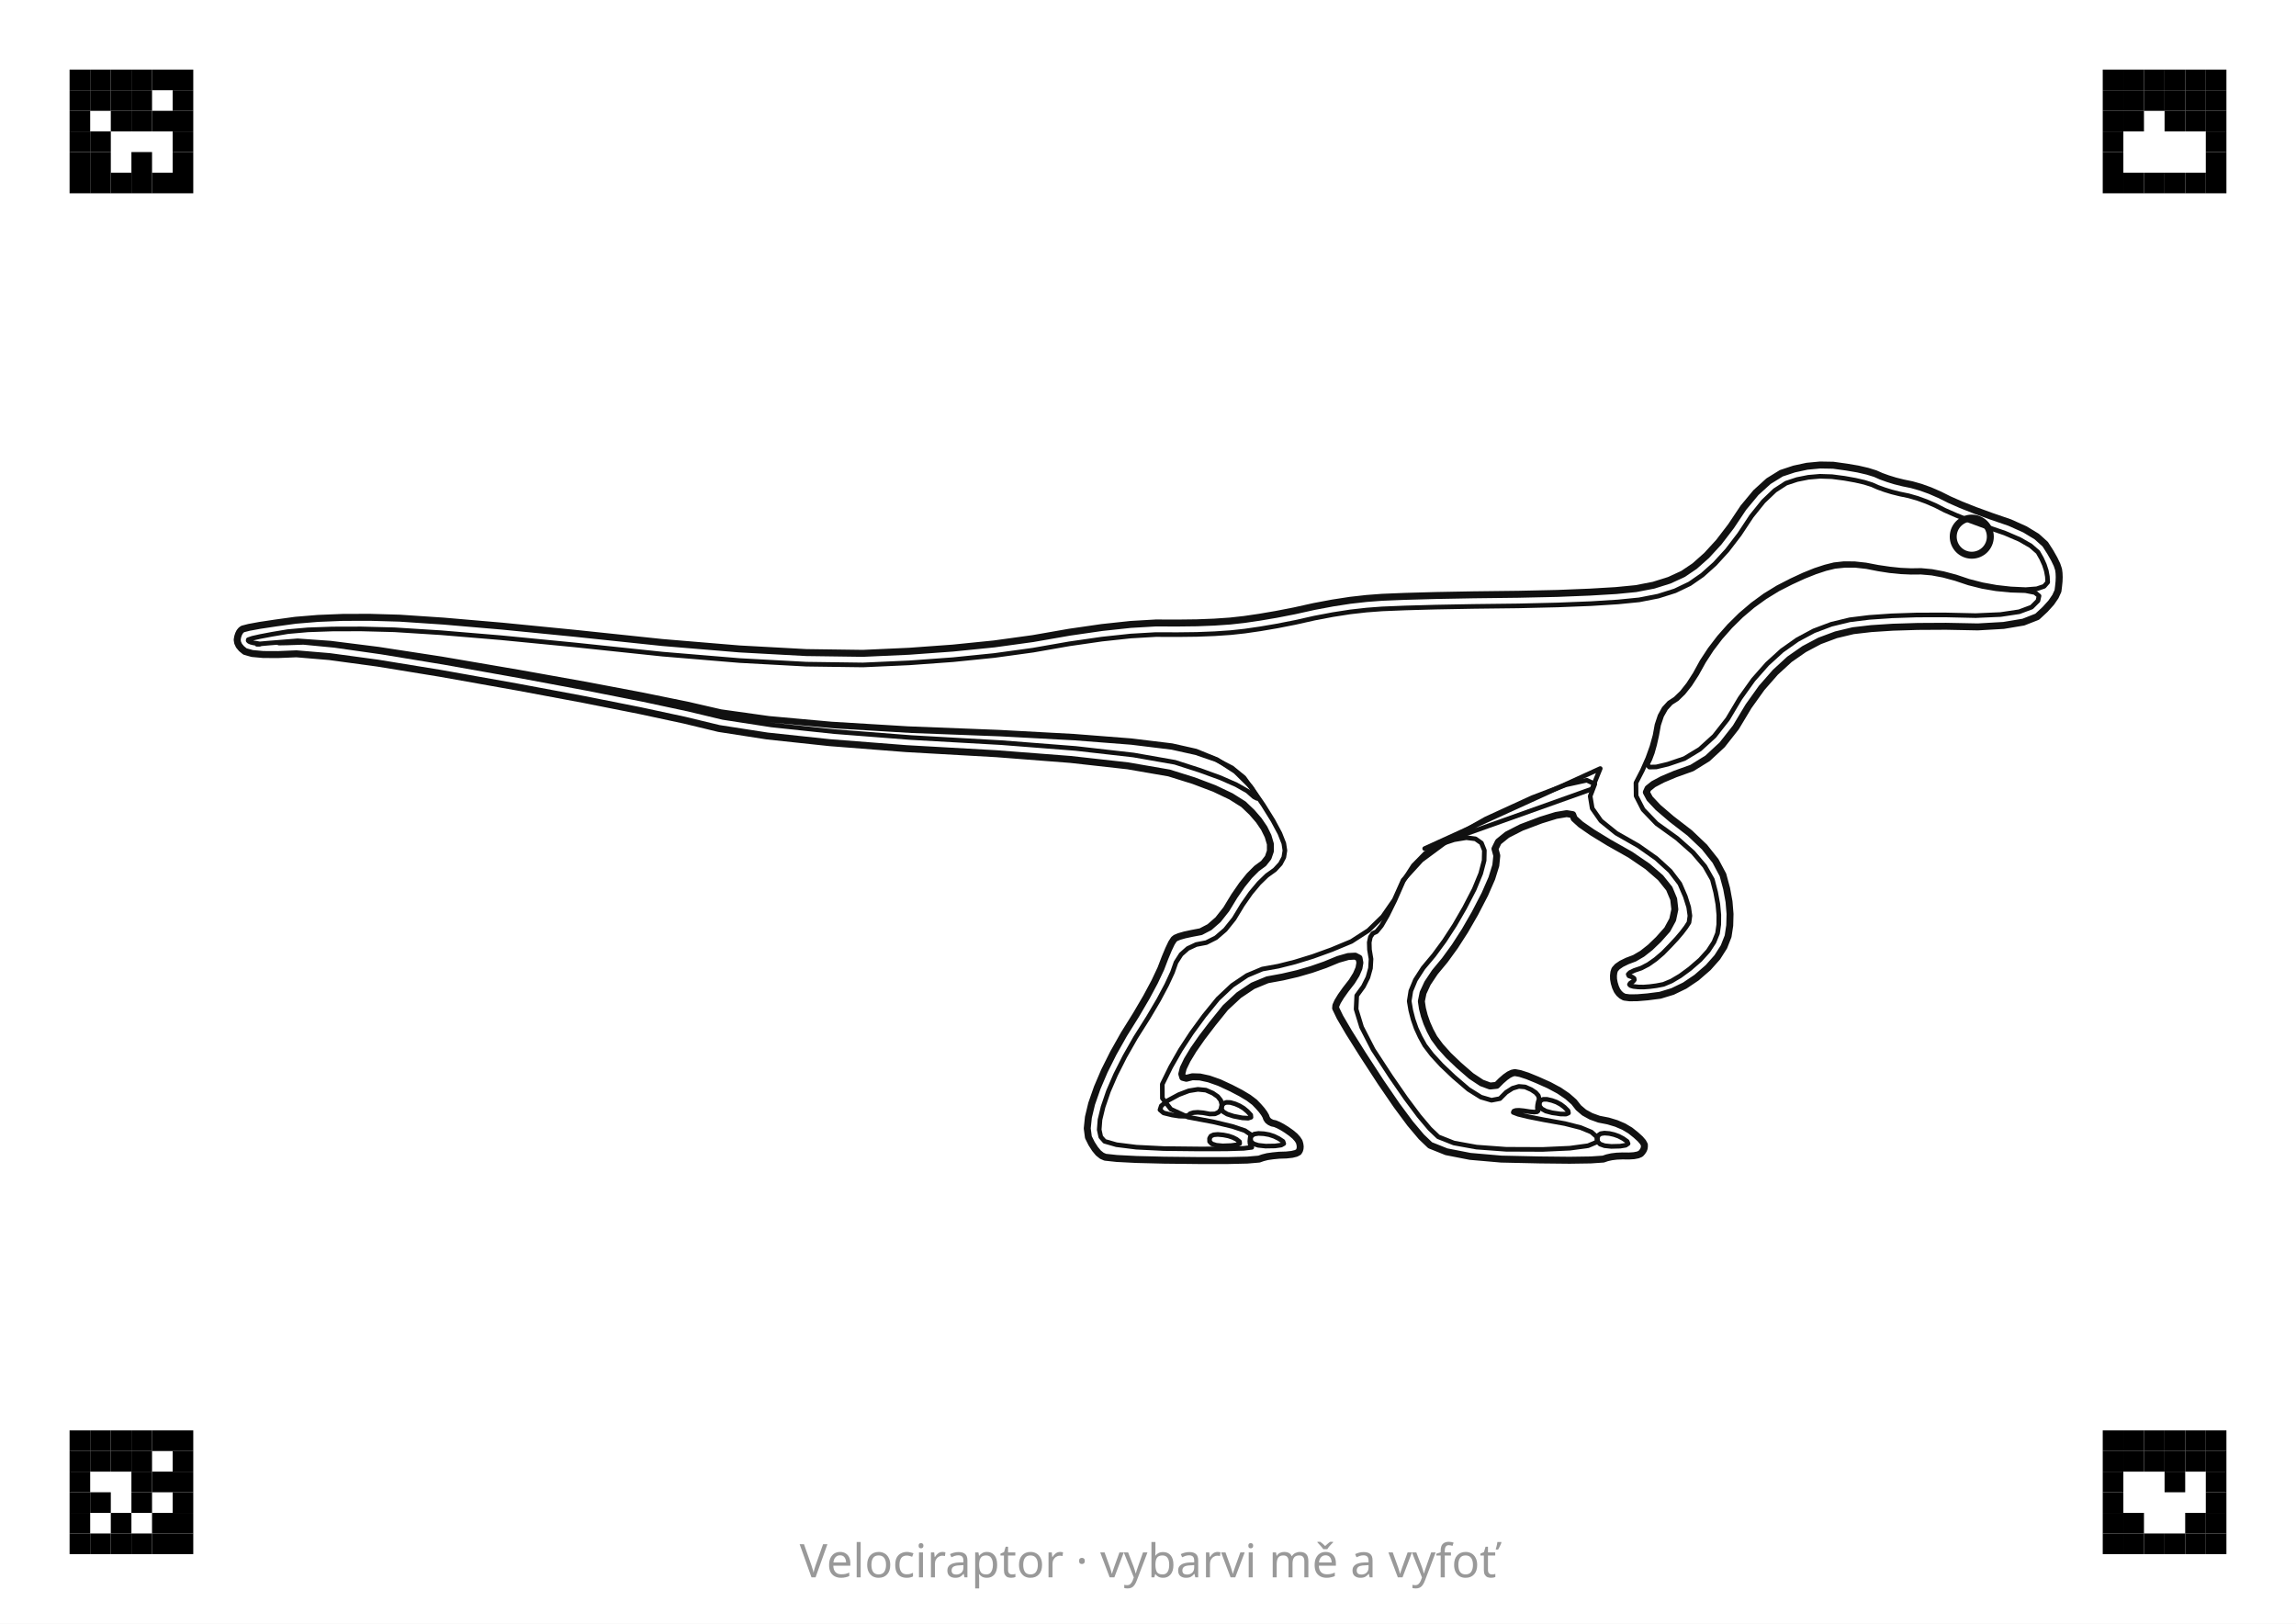
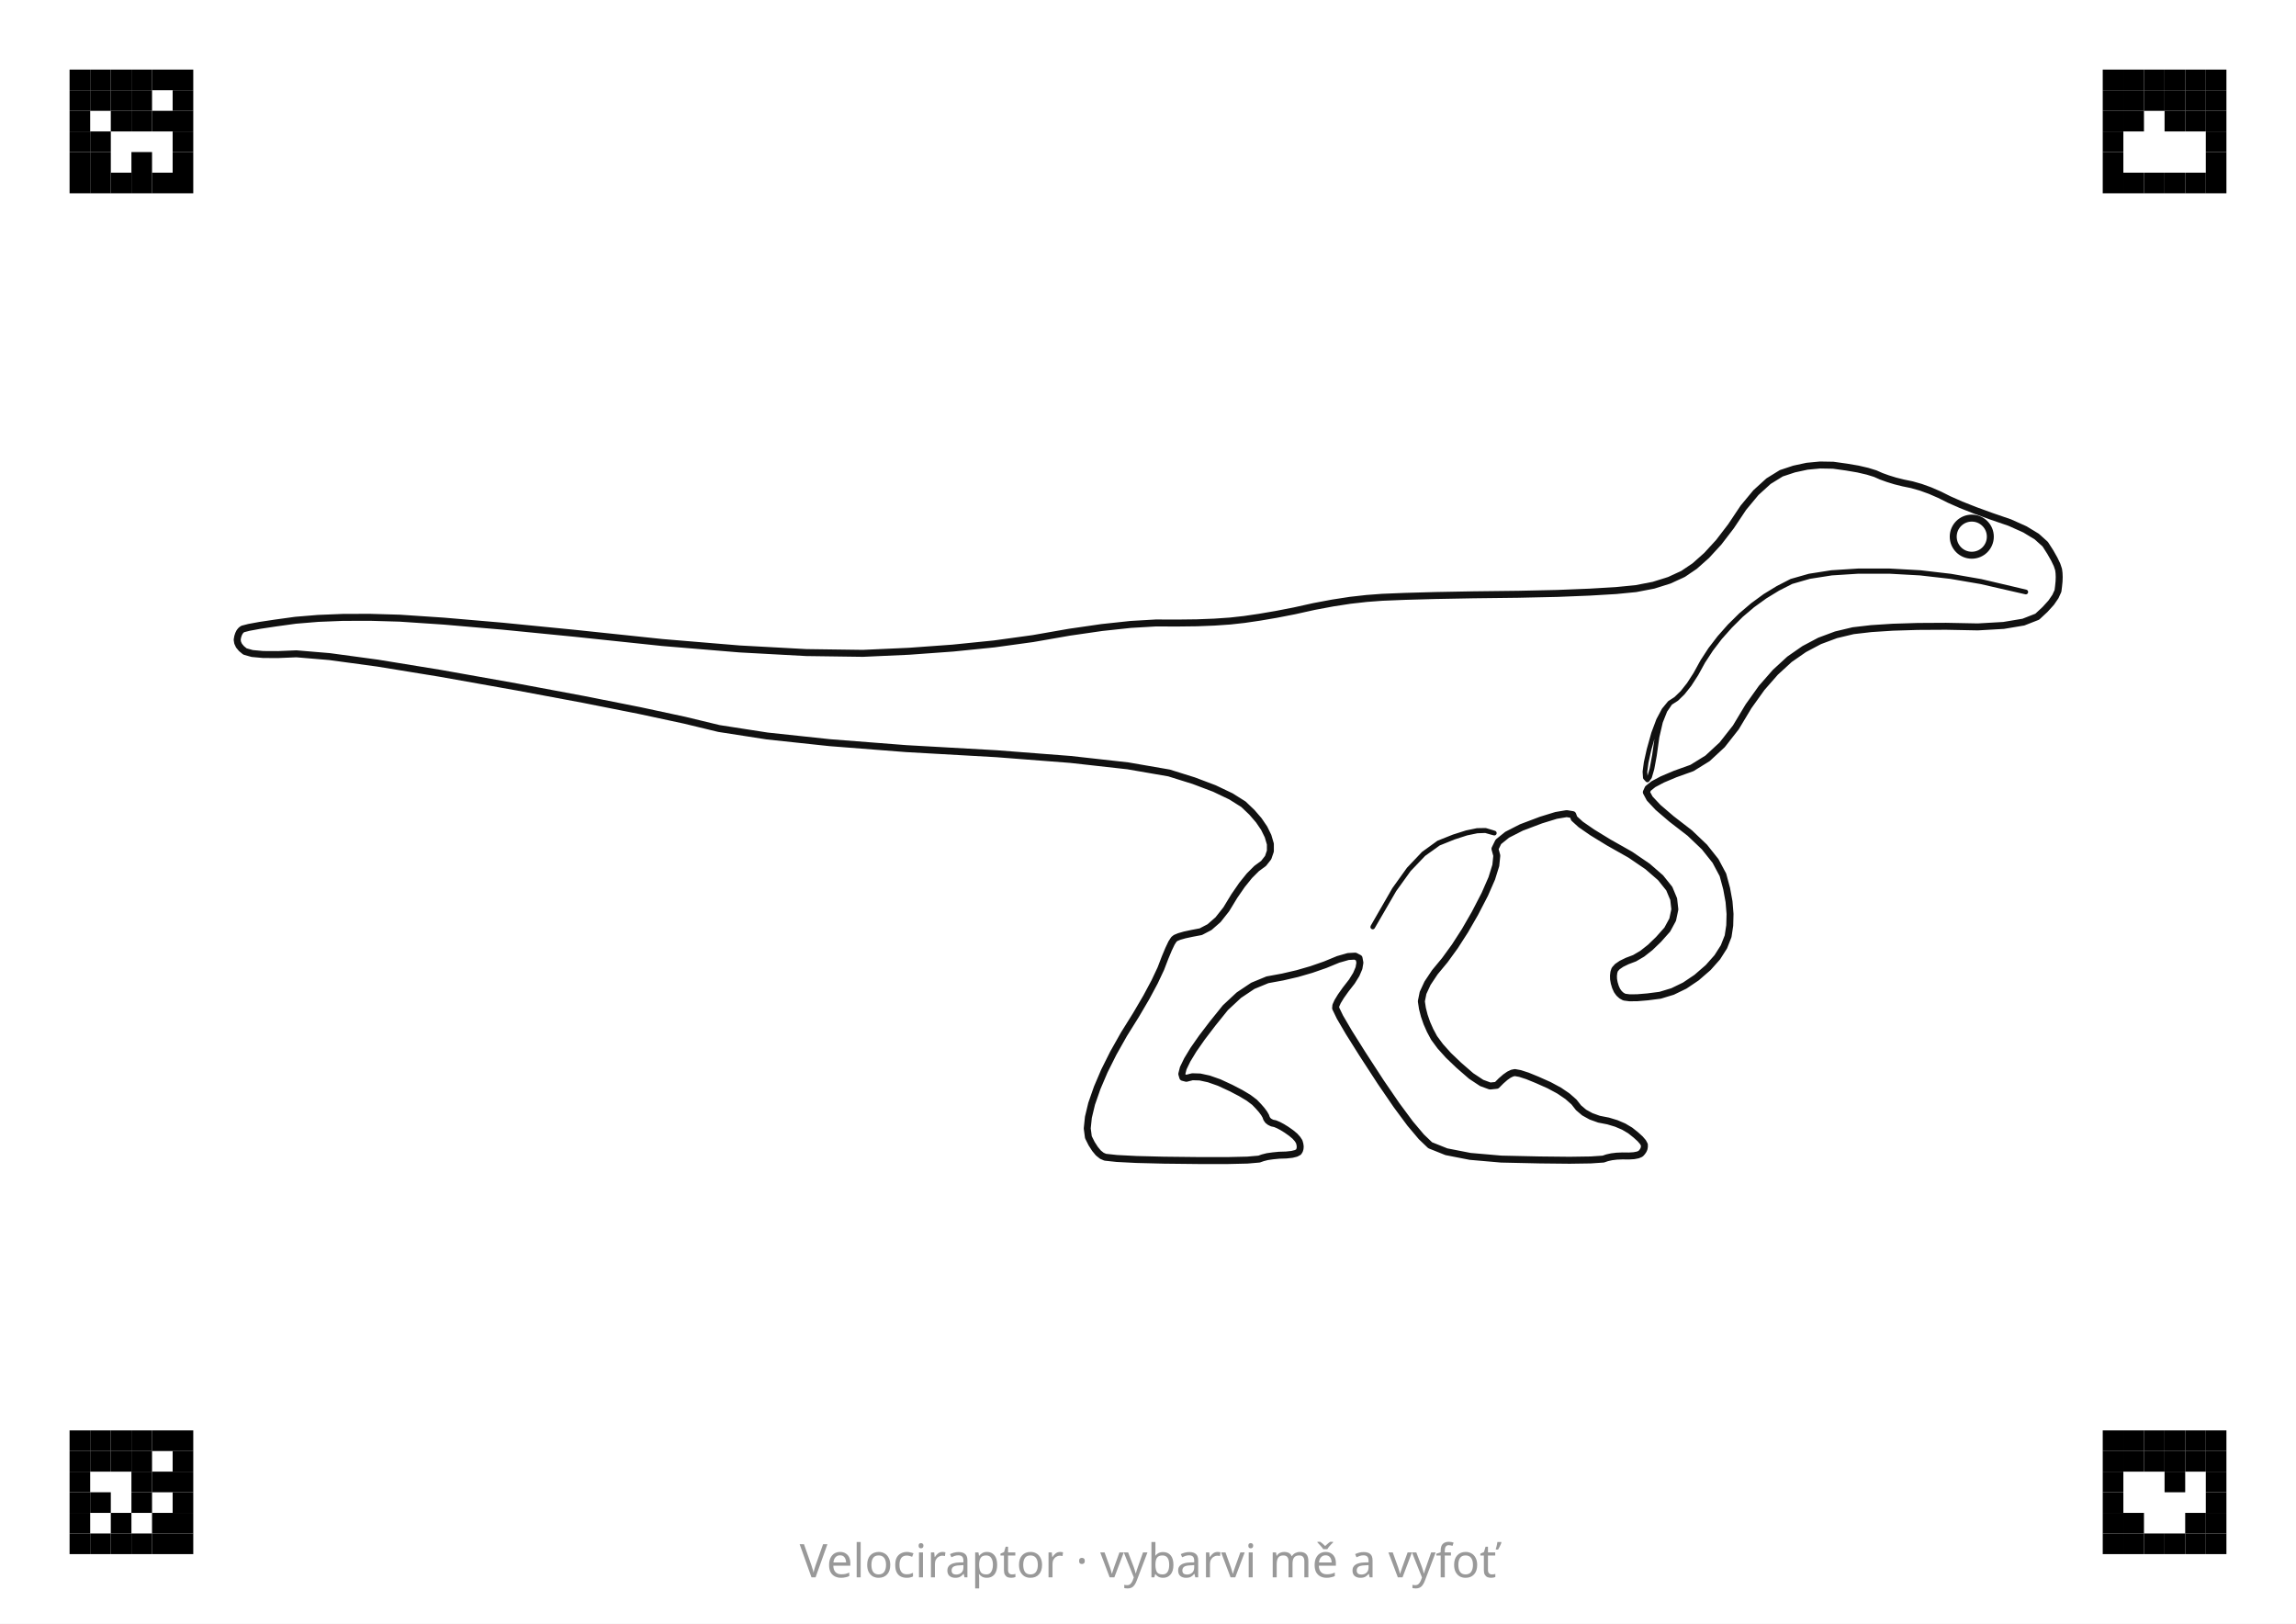
<svg xmlns="http://www.w3.org/2000/svg" width="297.0mm" height="210.0mm" viewBox="0 0 297.0 210.0">
  <rect width="100%" height="100%" fill="#fff" />
-   <polygon points="264.09,72.24 263.62,71.41 262.68,70.59 261.25,69.77 259.34,68.95 256.95,68.13 254.85,67.36 253.06,66.65 251.56,65.99 250.37,65.38 249.19,64.87 248.03,64.45 246.88,64.12 245.76,63.89 244.72,63.63 243.78,63.34 242.92,63.03 242.15,62.69 241.17,62.38 239.99,62.11 238.59,61.86 236.98,61.65 235.42,61.60 233.92,61.73 232.46,62.02 231.04,62.49 229.59,63.43 228.10,64.85 226.57,66.75 225.00,69.12 223.42,71.18 221.82,72.93 220.21,74.37 218.58,75.50 216.68,76.41 214.50,77.10 212.04,77.58 209.31,77.85 205.80,78.07 201.50,78.24 196.43,78.36 190.57,78.43 185.68,78.52 181.75,78.63 178.79,78.75 176.79,78.90 174.66,79.14 172.41,79.49 170.04,79.94 167.54,80.50 165.20,80.96 163.03,81.33 161.03,81.62 159.19,81.82 157.12,81.96 154.81,82.05 152.28,82.08 149.51,82.07 146.26,82.26 142.53,82.66 138.31,83.27 133.62,84.09 128.60,84.78 123.26,85.32 117.60,85.73 111.62,86.00 104.30,85.90 95.66,85.43 85.69,84.60 74.38,83.41 64.83,82.48 57.04,81.83 51.00,81.45 46.71,81.34 42.99,81.35 39.83,81.46 37.23,81.69 35.20,82.03 33.67,82.32 32.64,82.55 32.12,82.73 32.10,82.85 32.21,82.96 32.44,83.06 32.79,83.15 33.28,83.22 33.56,83.27 33.65,83.31 33.54,83.33 33.24,83.33 33.58,83.28 34.58,83.19 36.21,83.06 38.50,82.88 42.74,83.18 48.94,83.96 57.09,85.21 67.20,86.94 75.87,88.49 83.10,89.86 88.89,91.04 93.25,92.04 99.46,92.91 107.54,93.64 117.46,94.24 129.25,94.70 138.87,95.22 146.31,95.80 151.59,96.44 154.70,97.14 157.43,98.25 159.80,99.79 161.79,101.75 163.42,104.12 164.67,106.13 165.56,107.79 166.07,109.08 166.21,110.00 166.07,110.88 165.63,111.71 164.90,112.50 163.88,113.23 162.85,114.23 161.79,115.50 160.72,117.03 159.63,118.83 158.49,120.25 157.29,121.28 156.04,121.91 154.74,122.16 153.65,122.67 152.78,123.44 152.12,124.47 151.67,125.75 150.92,127.37 149.88,129.32 148.54,131.59 146.89,134.20 145.49,136.66 144.32,138.97 143.38,141.14 142.69,143.16 142.29,144.81 142.19,146.11 142.39,147.04 142.89,147.61 144.42,148.05 146.99,148.37 150.58,148.55 155.21,148.60 158.64,148.59 160.88,148.52 161.93,148.39 161.79,148.19 161.70,147.93 161.67,147.60 161.71,147.20 161.79,146.74 161.04,146.23 159.43,145.69 156.97,145.10 153.67,144.48 151.46,143.46 150.36,142.04 150.35,140.22 151.44,138.00 152.70,135.79 154.14,133.59 155.75,131.39 157.54,129.19 159.39,127.45 161.31,126.16 163.29,125.33 165.35,124.96 167.53,124.41 169.83,123.70 172.26,122.82 174.81,121.76 177.01,120.34 178.86,118.54 180.36,116.38 181.50,113.84 183.86,111.25 187.43,108.61 192.21,105.91 198.21,103.16 202.56,101.50 205.26,100.91 206.30,101.40 205.70,102.97 205.96,104.55 207.08,106.15 209.07,107.76 211.93,109.39 214.25,111.02 216.04,112.65 217.29,114.29 218.00,115.93 218.44,117.32 218.60,118.44 218.48,119.31 218.09,119.91 217.55,120.62 216.88,121.41 216.05,122.30 215.09,123.28 214.14,124.09 213.21,124.74 212.30,125.21 211.41,125.51 210.85,125.78 210.62,126.01 210.71,126.21 211.14,126.37 211.38,126.54 211.41,126.73 211.25,126.93 210.89,127.15 210.78,127.33 210.92,127.47 211.29,127.58 211.92,127.65 212.62,127.66 213.40,127.60 214.25,127.49 215.18,127.31 216.21,126.88 217.34,126.21 218.58,125.30 219.92,124.14 220.96,122.99 221.71,121.84 222.17,120.71 222.33,119.58 222.34,118.33 222.21,116.93 221.93,115.41 221.50,113.75 220.52,112.03 219.00,110.25 216.92,108.41 214.29,106.52 212.54,104.70 211.64,102.94 211.62,101.25 212.46,99.62 213.15,98.06 213.69,96.56 214.09,95.12 214.34,93.75 214.73,92.58 215.25,91.64 215.92,90.91 216.72,90.39 217.55,89.59 218.40,88.52 219.27,87.17 220.16,85.55 221.20,83.97 222.38,82.43 223.70,80.94 225.16,79.50 226.70,78.19 228.30,77.02 229.98,75.99 231.73,75.09 233.33,74.35 234.79,73.76 236.10,73.33 237.26,73.04 238.52,72.90 239.89,72.91 241.36,73.07 242.93,73.37 244.43,73.59 245.86,73.74 247.21,73.80 248.50,73.78 249.89,73.91 251.38,74.19 252.97,74.61 254.67,75.18 256.42,75.63 258.24,75.96 260.11,76.17 262.04,76.26 263.47,76.15 264.42,75.83 264.88,75.30 264.84,74.57 264.70,73.81 264.45,73.04" fill="none" stroke="#111" stroke-width="0.6" stroke-linejoin="round" />
-   <polygon points="261.99,76.39 260.08,76.33 258.22,76.15 256.42,75.84 254.67,75.40 252.97,74.83 251.38,74.40 249.89,74.12 248.50,74.00 247.21,74.01 245.87,73.95 244.46,73.81 242.98,73.58 241.45,73.28 240.00,73.12 238.63,73.12 237.35,73.25 236.15,73.54 234.82,73.98 233.34,74.57 231.73,75.31 229.98,76.20 228.32,77.22 226.74,78.36 225.24,79.63 223.83,81.02 222.55,82.47 221.40,83.98 220.38,85.55 219.48,87.17 218.61,88.52 217.76,89.59 216.94,90.39 216.13,90.91 215.47,91.64 214.94,92.58 214.55,93.75 214.30,95.12 214.03,96.32 213.74,97.35 213.42,98.20 213.08,98.88 213.36,99.21 214.25,99.19 215.76,98.83 217.88,98.11 219.88,96.90 221.75,95.20 223.48,93.00 225.09,90.30 226.79,87.92 228.60,85.87 230.50,84.14 232.50,82.73 234.63,81.59 236.89,80.74 239.28,80.16 241.79,79.85 244.68,79.65 247.94,79.54 251.57,79.53 255.57,79.62 258.78,79.48 261.19,79.12 262.80,78.52 263.62,77.70 263.76,77.07 263.22,76.63" fill="none" stroke="#111" stroke-width="0.6" stroke-linejoin="round" />
-   <polygon points="37.18,83.15 39.25,83.08 43.30,83.47 49.34,84.33 57.36,85.65 67.36,87.43 75.97,89.04 83.21,90.47 89.05,91.72 93.52,92.79 99.80,93.76 107.90,94.62 117.81,95.39 129.54,96.05 139.15,96.80 146.63,97.65 151.99,98.59 155.22,99.63 157.86,100.59 159.91,101.49 161.36,102.31 162.21,103.06 162.60,103.26 162.51,102.91 161.95,102.01 160.91,100.57 159.36,99.31 157.29,98.24 154.70,97.35 151.59,96.66 146.35,96.02 138.99,95.45 129.49,94.94 117.87,94.50 108.02,93.91 99.95,93.17 93.65,92.30 89.13,91.28 83.22,90.08 75.91,88.71 67.20,87.16 57.09,85.42 49.02,84.15 42.98,83.34 38.98,82.99 37.02,83.09 36.06,83.16 36.12,83.17" fill="none" stroke="#111" stroke-width="0.6" stroke-linejoin="round" />
-   <polygon points="207.00,99.40 184.29,109.75 205.93,102.04" fill="none" stroke="#111" stroke-width="0.6" stroke-linejoin="round" />
-   <polygon points="181.51,113.98 180.42,116.46 179.48,118.37 178.70,119.72 178.06,120.50 177.58,120.72 177.27,121.18 177.12,121.88 177.15,122.83 177.35,124.03 177.28,125.22 176.95,126.41 176.36,127.59 175.50,128.77 175.42,130.52 176.13,132.84 177.62,135.74 179.88,139.20 181.86,142.06 183.55,144.32 184.95,145.98 186.05,147.03 188.07,147.83 190.99,148.36 194.81,148.64 199.54,148.66 203.08,148.50 205.43,148.18 206.59,147.69 206.55,147.03 205.85,146.41 204.47,145.84 202.43,145.32 199.71,144.83 197.70,144.43 196.38,144.11 195.75,143.87 195.82,143.71 196.07,143.62 196.50,143.60 197.11,143.66 197.89,143.78 198.46,143.83 198.82,143.79 198.96,143.67 198.89,143.48 198.87,143.22 198.90,142.91 198.97,142.54 199.10,142.11 198.99,141.70 198.65,141.31 198.08,140.93 197.28,140.58 196.47,140.51 195.66,140.75 194.84,141.27 194.02,142.09 192.93,142.30 191.57,141.90 189.95,140.89 188.05,139.26 186.48,137.77 185.23,136.41 184.30,135.19 183.70,134.10 183.19,132.99 182.79,131.84 182.49,130.67 182.29,129.48 182.50,128.16 183.09,126.74 184.09,125.19 185.48,123.53 186.84,121.68 188.16,119.65 189.45,117.42 190.70,115.01 191.54,112.97 191.98,111.29 192.01,109.98 191.63,109.03 190.86,108.49 189.68,108.34 188.10,108.60 186.12,109.26 184.36,110.38 182.82,111.95" fill="none" stroke="#111" stroke-width="0.6" stroke-linejoin="round" />
-   <polygon points="156.88,141.38 155.98,140.99 154.95,140.89 153.78,141.08 152.47,141.58 151.03,142.36 150.22,143.02 150.05,143.54 150.52,143.94 151.62,144.21 152.52,144.35 153.21,144.37 153.69,144.26 153.96,144.03 154.37,143.90 154.93,143.86 155.64,143.92 156.50,144.08 157.17,144.06 157.65,143.84 157.95,143.44 158.05,142.85 157.91,142.31 157.52,141.82" fill="none" stroke="#111" stroke-width="0.6" stroke-linejoin="round" />
-   <polygon points="199.14,142.61 199.14,143.04 199.42,143.40 199.96,143.70 200.78,143.92 201.87,144.08 202.57,144.09 202.89,143.95 202.83,143.66 202.38,143.21 201.89,142.84 201.34,142.54 200.75,142.33 200.11,142.18 199.62,142.18 199.30,142.33" fill="none" stroke="#111" stroke-width="0.6" stroke-linejoin="round" />
-   <polygon points="158.08,142.97 157.99,143.40 158.21,143.77 158.74,144.09 159.57,144.36 160.71,144.58 161.46,144.62 161.82,144.50 161.79,144.20 161.36,143.74 160.88,143.34 160.35,143.02 159.78,142.77 159.15,142.59 158.66,142.57 158.30,142.69" fill="none" stroke="#111" stroke-width="0.6" stroke-linejoin="round" />
-   <polygon points="161.77,147.18 161.80,147.61 162.14,147.93 162.77,148.13 163.71,148.23 164.94,148.21 165.72,148.10 166.06,147.91 165.96,147.62 165.40,147.25 164.81,146.96 164.17,146.75 163.50,146.63 162.79,146.59 162.26,146.67 161.92,146.87" fill="none" stroke="#111" stroke-width="0.6" stroke-linejoin="round" />
-   <polygon points="206.63,147.16 206.66,147.63 206.97,147.97 207.56,148.18 208.43,148.27 209.57,148.24 210.29,148.12 210.60,147.91 210.48,147.62 209.95,147.25 209.38,146.95 208.79,146.74 208.18,146.60 207.54,146.55 207.06,146.62 206.76,146.83" fill="none" stroke="#111" stroke-width="0.6" stroke-linejoin="round" />
-   <polygon points="156.46,147.23 156.47,147.64 156.76,147.94 157.33,148.12 158.16,148.20 159.27,148.16 160.00,148.06 160.36,147.89 160.34,147.66 159.95,147.35 159.47,147.11 158.91,146.92 158.26,146.79 157.53,146.72 156.98,146.77 156.63,146.94" fill="none" stroke="#111" stroke-width="0.6" stroke-linejoin="round" />
+   <polygon points="192.92,107.62 192.15,107.39 191.08,107.41 189.72,107.69 188.05,108.22 186.09,109.00 184.15,110.40 182.24,112.41 180.36,115.03 178.50,118.26 177.57,119.88 177.57,119.89 178.50,118.29 180.36,115.08 182.24,112.47 184.15,110.47 186.09,109.08 188.05,108.29 189.72,107.75 191.08,107.47 192.15,107.43 192.92,107.65 193.30,107.75 193.30,107.74" fill="none" stroke="#111" stroke-width="0.6" stroke-linejoin="round" />
+   <polygon points="260.12,76.10 256.24,75.19 252.33,74.51 248.38,74.05 244.40,73.83 240.38,73.83 236.93,74.05 234.05,74.50 231.73,75.16 229.98,76.06 228.31,77.08 226.71,78.25 225.19,79.54 223.74,80.97 222.43,82.45 221.26,83.97 220.23,85.55 219.34,87.17 218.47,88.52 217.62,89.59 216.79,90.39 215.99,90.91 215.24,91.82 214.54,93.13 213.90,94.84 213.31,96.95 212.94,98.61 212.78,99.81 212.83,100.57 213.10,100.87 213.38,100.50 213.69,99.44 214.01,97.71 214.35,95.30 214.80,93.36 215.38,91.90 216.06,90.91 216.87,90.39 217.69,89.59 218.54,88.52 219.41,87.17 220.30,85.55 221.33,83.98 222.49,82.46 223.79,81.00 225.21,79.58 226.72,78.30 228.31,77.15 229.98,76.13 231.73,75.24 234.05,74.57 236.93,74.12 240.38,73.90 244.40,73.90 248.38,74.12 252.33,74.57 256.24,75.24 260.12,76.13 262.05,76.57 262.05,76.56" fill="none" stroke="#111" stroke-width="0.6" stroke-linejoin="round" />
  <polygon points="266.35,74.13 266.29,73.66 266.09,73.06 265.73,72.31 265.22,71.41 264.56,70.38 263.47,69.40 261.94,68.47 259.98,67.59 257.59,66.77 255.48,66.00 253.66,65.28 252.12,64.60 250.88,63.98 249.66,63.45 248.47,63.02 247.31,62.69 246.19,62.46 245.15,62.20 244.21,61.91 243.35,61.60 242.58,61.26 241.58,60.95 240.33,60.66 238.86,60.41 237.14,60.17 235.44,60.14 233.75,60.30 232.08,60.66 230.42,61.21 228.77,62.23 227.14,63.71 225.52,65.66 223.91,68.07 222.33,70.13 220.76,71.84 219.22,73.21 217.71,74.23 215.93,75.05 213.89,75.69 211.60,76.13 209.04,76.38 205.67,76.58 201.46,76.75 196.43,76.86 190.57,76.93 185.68,77.02 181.75,77.13 178.79,77.25 176.79,77.40 174.65,77.64 172.38,77.99 169.98,78.44 167.45,79.00 165.09,79.46 162.92,79.83 160.94,80.12 159.13,80.32 157.09,80.46 154.80,80.55 152.28,80.58 149.51,80.57 146.26,80.76 142.53,81.16 138.31,81.77 133.62,82.59 128.60,83.28 123.26,83.82 117.60,84.23 111.62,84.50 104.30,84.40 95.66,83.93 85.69,83.10 74.38,81.91 64.95,80.98 57.39,80.33 51.70,79.95 47.87,79.84 44.36,79.85 41.14,79.98 38.23,80.22 35.62,80.58 33.62,80.88 32.21,81.14 31.39,81.35 31.18,81.51 31.00,81.73 30.86,82.01 30.75,82.34 30.68,82.74 30.74,83.12 30.92,83.51 31.24,83.89 31.69,84.26 32.62,84.52 34.04,84.65 35.95,84.66 38.34,84.56 42.63,84.92 48.83,85.76 56.93,87.08 66.93,88.86 75.54,90.47 82.75,91.90 88.57,93.15 93.00,94.22 99.25,95.19 107.31,96.05 117.19,96.82 128.88,97.48 138.46,98.22 145.90,99.05 151.22,99.97 154.42,100.97 157.09,101.98 159.23,103.00 160.85,104.02 161.94,105.06 162.83,106.09 163.53,107.12 164.03,108.14 164.33,109.16 164.33,110.08 164.04,110.92 163.45,111.67 162.55,112.33 161.62,113.26 160.66,114.45 159.66,115.90 158.62,117.61 157.56,118.95 156.46,119.91 155.33,120.50 154.17,120.72 153.24,120.92 152.54,121.12 152.08,121.31 151.85,121.49 151.54,121.97 151.16,122.77 150.70,123.87 150.16,125.28 149.36,126.98 148.30,128.96 146.97,131.23 145.38,133.78 144.01,136.21 142.86,138.51 141.93,140.69 141.21,142.75 140.79,144.50 140.64,145.94 140.79,147.08 141.21,147.92 141.65,148.60 142.08,149.12 142.53,149.48 142.97,149.67 144.46,149.83 147.00,149.96 150.58,150.05 155.21,150.10 158.79,150.10 161.35,150.04 162.87,149.91 163.35,149.74 163.94,149.59 164.65,149.49 165.46,149.41 166.39,149.38 167.12,149.30 167.65,149.17 167.97,149.00 168.10,148.79 168.17,148.55 168.19,148.28 168.15,147.99 168.06,147.66 167.84,147.32 167.50,146.94 167.02,146.54 166.41,146.11 165.86,145.77 165.37,145.51 164.94,145.33 164.56,145.25 164.25,145.10 164.01,144.91 163.84,144.66 163.73,144.35 163.52,143.99 163.21,143.57 162.79,143.09 162.28,142.56 161.51,141.98 160.49,141.37 159.22,140.71 157.71,140.01 156.37,139.54 155.22,139.29 154.25,139.26 153.46,139.46 153.00,139.34 152.87,138.90 153.06,138.15 153.58,137.08 154.38,135.76 155.47,134.20 156.85,132.39 158.51,130.33 160.25,128.71 162.06,127.50 163.95,126.72 165.91,126.36 167.81,125.92 169.64,125.39 171.40,124.78 173.10,124.08 174.40,123.71 175.30,123.66 175.80,123.92 175.91,124.51 175.79,125.21 175.44,126.03 174.87,126.95 174.06,127.99 173.45,128.85 173.03,129.54 172.80,130.05 172.77,130.39 173.33,131.55 174.49,133.53 176.25,136.33 178.61,139.96 180.66,142.95 182.41,145.31 183.86,147.03 185.00,148.12 187.10,148.96 190.17,149.56 194.19,149.91 199.17,150.02 203.03,150.06 205.77,150.02 207.39,149.91 207.89,149.74 208.47,149.61 209.13,149.53 209.88,149.50 210.70,149.51 211.36,149.47 211.87,149.37 212.22,149.22 212.42,149.00 212.57,148.78 212.67,148.55 212.71,148.31 212.71,148.06 212.53,147.72 212.17,147.30 211.62,146.80 210.88,146.21 210.04,145.71 209.08,145.30 208.02,144.98 206.84,144.75 205.81,144.38 204.92,143.89 204.19,143.27 203.60,142.52 202.77,141.79 201.70,141.06 200.38,140.35 198.83,139.66 197.58,139.15 196.62,138.84 195.96,138.72 195.61,138.79 195.19,138.99 194.72,139.32 194.19,139.78 193.60,140.37 192.75,140.46 191.66,140.06 190.30,139.16 188.70,137.77 187.36,136.49 186.30,135.31 185.51,134.24 184.99,133.27 184.57,132.32 184.24,131.37 184.00,130.43 183.86,129.50 184.08,128.41 184.66,127.16 185.60,125.75 186.90,124.18 188.20,122.39 189.50,120.37 190.79,118.13 192.07,115.66 192.97,113.60 193.49,111.93 193.62,110.66 193.38,109.78 193.82,108.88 194.96,107.96 196.80,107.02 199.34,106.06 201.29,105.46 202.66,105.23 203.44,105.36 203.63,105.86 204.48,106.63 205.97,107.66 208.11,108.97 210.89,110.54 213.12,112.06 214.80,113.52 215.93,114.93 216.50,116.29 216.65,117.62 216.37,118.94 215.67,120.23 214.54,121.50 213.46,122.54 212.43,123.35 211.44,123.93 210.49,124.29 209.75,124.65 209.21,125.02 208.88,125.39 208.76,125.76 208.71,126.18 208.72,126.63 208.81,127.13 208.97,127.66 209.18,128.12 209.44,128.48 209.75,128.76 210.11,128.96 210.79,129.05 211.79,129.04 213.11,128.93 214.75,128.72 216.36,128.23 217.93,127.47 219.46,126.44 220.96,125.14 222.14,123.81 223.00,122.46 223.54,121.09 223.75,119.70 223.79,118.21 223.66,116.62 223.35,114.93 222.87,113.15 221.91,111.35 220.48,109.55 218.58,107.74 216.21,105.91 214.48,104.43 213.40,103.28 212.96,102.46 213.18,101.98 213.88,101.42 215.05,100.80 216.71,100.10 218.86,99.33 220.88,98.08 222.77,96.33 224.54,94.08 226.18,91.35 227.88,88.97 229.65,86.95 231.48,85.27 233.38,83.95 235.38,82.89 237.50,82.10 239.72,81.57 242.06,81.30 244.84,81.12 248.07,81.02 251.73,81.00 255.84,81.08 259.17,80.89 261.74,80.46 263.53,79.76 264.54,78.82 265.33,77.95 265.88,77.15 266.21,76.43 266.29,75.79 266.35,75.19 266.37,74.64" fill="none" stroke="#111" stroke-width="0.9" stroke-linejoin="round" />
  <circle cx="255.06" cy="69.41" r="2.40" fill="none" stroke="#111" stroke-width="0.9" />
  <rect x="9.000" y="9.000" width="2.667" height="2.667" fill="#000" />
  <rect x="11.667" y="9.000" width="2.667" height="2.667" fill="#000" />
  <rect x="14.333" y="9.000" width="2.667" height="2.667" fill="#000" />
  <rect x="17.000" y="9.000" width="2.667" height="2.667" fill="#000" />
  <rect x="19.667" y="9.000" width="2.667" height="2.667" fill="#000" />
  <rect x="22.333" y="9.000" width="2.667" height="2.667" fill="#000" />
  <rect x="9.000" y="11.667" width="2.667" height="2.667" fill="#000" />
  <rect x="11.667" y="11.667" width="2.667" height="2.667" fill="#000" />
  <rect x="14.333" y="11.667" width="2.667" height="2.667" fill="#000" />
  <rect x="17.000" y="11.667" width="2.667" height="2.667" fill="#000" />
  <rect x="22.333" y="11.667" width="2.667" height="2.667" fill="#000" />
  <rect x="9.000" y="14.333" width="2.667" height="2.667" fill="#000" />
  <rect x="14.333" y="14.333" width="2.667" height="2.667" fill="#000" />
  <rect x="17.000" y="14.333" width="2.667" height="2.667" fill="#000" />
  <rect x="19.667" y="14.333" width="2.667" height="2.667" fill="#000" />
  <rect x="22.333" y="14.333" width="2.667" height="2.667" fill="#000" />
  <rect x="9.000" y="17.000" width="2.667" height="2.667" fill="#000" />
  <rect x="11.667" y="17.000" width="2.667" height="2.667" fill="#000" />
  <rect x="22.333" y="17.000" width="2.667" height="2.667" fill="#000" />
  <rect x="9.000" y="19.667" width="2.667" height="2.667" fill="#000" />
  <rect x="11.667" y="19.667" width="2.667" height="2.667" fill="#000" />
  <rect x="17.000" y="19.667" width="2.667" height="2.667" fill="#000" />
  <rect x="22.333" y="19.667" width="2.667" height="2.667" fill="#000" />
  <rect x="9.000" y="22.333" width="2.667" height="2.667" fill="#000" />
  <rect x="11.667" y="22.333" width="2.667" height="2.667" fill="#000" />
  <rect x="14.333" y="22.333" width="2.667" height="2.667" fill="#000" />
  <rect x="17.000" y="22.333" width="2.667" height="2.667" fill="#000" />
  <rect x="19.667" y="22.333" width="2.667" height="2.667" fill="#000" />
  <rect x="22.333" y="22.333" width="2.667" height="2.667" fill="#000" />
  <rect x="272.000" y="9.000" width="2.667" height="2.667" fill="#000" />
  <rect x="274.667" y="9.000" width="2.667" height="2.667" fill="#000" />
  <rect x="277.333" y="9.000" width="2.667" height="2.667" fill="#000" />
  <rect x="280.000" y="9.000" width="2.667" height="2.667" fill="#000" />
  <rect x="282.667" y="9.000" width="2.667" height="2.667" fill="#000" />
  <rect x="285.333" y="9.000" width="2.667" height="2.667" fill="#000" />
  <rect x="272.000" y="11.667" width="2.667" height="2.667" fill="#000" />
  <rect x="274.667" y="11.667" width="2.667" height="2.667" fill="#000" />
  <rect x="277.333" y="11.667" width="2.667" height="2.667" fill="#000" />
  <rect x="280.000" y="11.667" width="2.667" height="2.667" fill="#000" />
  <rect x="282.667" y="11.667" width="2.667" height="2.667" fill="#000" />
  <rect x="285.333" y="11.667" width="2.667" height="2.667" fill="#000" />
  <rect x="272.000" y="14.333" width="2.667" height="2.667" fill="#000" />
  <rect x="274.667" y="14.333" width="2.667" height="2.667" fill="#000" />
  <rect x="280.000" y="14.333" width="2.667" height="2.667" fill="#000" />
  <rect x="282.667" y="14.333" width="2.667" height="2.667" fill="#000" />
  <rect x="285.333" y="14.333" width="2.667" height="2.667" fill="#000" />
  <rect x="272.000" y="17.000" width="2.667" height="2.667" fill="#000" />
  <rect x="285.333" y="17.000" width="2.667" height="2.667" fill="#000" />
  <rect x="272.000" y="19.667" width="2.667" height="2.667" fill="#000" />
  <rect x="285.333" y="19.667" width="2.667" height="2.667" fill="#000" />
  <rect x="272.000" y="22.333" width="2.667" height="2.667" fill="#000" />
  <rect x="274.667" y="22.333" width="2.667" height="2.667" fill="#000" />
  <rect x="277.333" y="22.333" width="2.667" height="2.667" fill="#000" />
  <rect x="280.000" y="22.333" width="2.667" height="2.667" fill="#000" />
  <rect x="282.667" y="22.333" width="2.667" height="2.667" fill="#000" />
  <rect x="285.333" y="22.333" width="2.667" height="2.667" fill="#000" />
  <rect x="272.000" y="185.000" width="2.667" height="2.667" fill="#000" />
  <rect x="274.667" y="185.000" width="2.667" height="2.667" fill="#000" />
  <rect x="277.333" y="185.000" width="2.667" height="2.667" fill="#000" />
  <rect x="280.000" y="185.000" width="2.667" height="2.667" fill="#000" />
  <rect x="282.667" y="185.000" width="2.667" height="2.667" fill="#000" />
  <rect x="285.333" y="185.000" width="2.667" height="2.667" fill="#000" />
  <rect x="272.000" y="187.667" width="2.667" height="2.667" fill="#000" />
  <rect x="274.667" y="187.667" width="2.667" height="2.667" fill="#000" />
  <rect x="277.333" y="187.667" width="2.667" height="2.667" fill="#000" />
  <rect x="280.000" y="187.667" width="2.667" height="2.667" fill="#000" />
  <rect x="282.667" y="187.667" width="2.667" height="2.667" fill="#000" />
  <rect x="285.333" y="187.667" width="2.667" height="2.667" fill="#000" />
  <rect x="272.000" y="190.333" width="2.667" height="2.667" fill="#000" />
  <rect x="280.000" y="190.333" width="2.667" height="2.667" fill="#000" />
  <rect x="285.333" y="190.333" width="2.667" height="2.667" fill="#000" />
  <rect x="272.000" y="193.000" width="2.667" height="2.667" fill="#000" />
  <rect x="285.333" y="193.000" width="2.667" height="2.667" fill="#000" />
  <rect x="272.000" y="195.667" width="2.667" height="2.667" fill="#000" />
  <rect x="274.667" y="195.667" width="2.667" height="2.667" fill="#000" />
  <rect x="282.667" y="195.667" width="2.667" height="2.667" fill="#000" />
  <rect x="285.333" y="195.667" width="2.667" height="2.667" fill="#000" />
  <rect x="272.000" y="198.333" width="2.667" height="2.667" fill="#000" />
  <rect x="274.667" y="198.333" width="2.667" height="2.667" fill="#000" />
  <rect x="277.333" y="198.333" width="2.667" height="2.667" fill="#000" />
  <rect x="280.000" y="198.333" width="2.667" height="2.667" fill="#000" />
  <rect x="282.667" y="198.333" width="2.667" height="2.667" fill="#000" />
  <rect x="285.333" y="198.333" width="2.667" height="2.667" fill="#000" />
  <rect x="9.000" y="185.000" width="2.667" height="2.667" fill="#000" />
  <rect x="11.667" y="185.000" width="2.667" height="2.667" fill="#000" />
  <rect x="14.333" y="185.000" width="2.667" height="2.667" fill="#000" />
  <rect x="17.000" y="185.000" width="2.667" height="2.667" fill="#000" />
  <rect x="19.667" y="185.000" width="2.667" height="2.667" fill="#000" />
  <rect x="22.333" y="185.000" width="2.667" height="2.667" fill="#000" />
  <rect x="9.000" y="187.667" width="2.667" height="2.667" fill="#000" />
  <rect x="11.667" y="187.667" width="2.667" height="2.667" fill="#000" />
  <rect x="14.333" y="187.667" width="2.667" height="2.667" fill="#000" />
  <rect x="17.000" y="187.667" width="2.667" height="2.667" fill="#000" />
  <rect x="22.333" y="187.667" width="2.667" height="2.667" fill="#000" />
  <rect x="9.000" y="190.333" width="2.667" height="2.667" fill="#000" />
  <rect x="17.000" y="190.333" width="2.667" height="2.667" fill="#000" />
  <rect x="19.667" y="190.333" width="2.667" height="2.667" fill="#000" />
  <rect x="22.333" y="190.333" width="2.667" height="2.667" fill="#000" />
  <rect x="9.000" y="193.000" width="2.667" height="2.667" fill="#000" />
  <rect x="11.667" y="193.000" width="2.667" height="2.667" fill="#000" />
  <rect x="17.000" y="193.000" width="2.667" height="2.667" fill="#000" />
  <rect x="22.333" y="193.000" width="2.667" height="2.667" fill="#000" />
  <rect x="9.000" y="195.667" width="2.667" height="2.667" fill="#000" />
  <rect x="14.333" y="195.667" width="2.667" height="2.667" fill="#000" />
  <rect x="19.667" y="195.667" width="2.667" height="2.667" fill="#000" />
  <rect x="22.333" y="195.667" width="2.667" height="2.667" fill="#000" />
  <rect x="9.000" y="198.333" width="2.667" height="2.667" fill="#000" />
  <rect x="11.667" y="198.333" width="2.667" height="2.667" fill="#000" />
  <rect x="14.333" y="198.333" width="2.667" height="2.667" fill="#000" />
  <rect x="17.000" y="198.333" width="2.667" height="2.667" fill="#000" />
  <rect x="19.667" y="198.333" width="2.667" height="2.667" fill="#000" />
  <rect x="22.333" y="198.333" width="2.667" height="2.667" fill="#000" />
  <text x="148.5" y="204.0" font-family="Verdana,sans-serif" font-size="6" fill="#999" text-anchor="middle">Velociraptor · vybarvi mě a vyfoť</text>
</svg>
